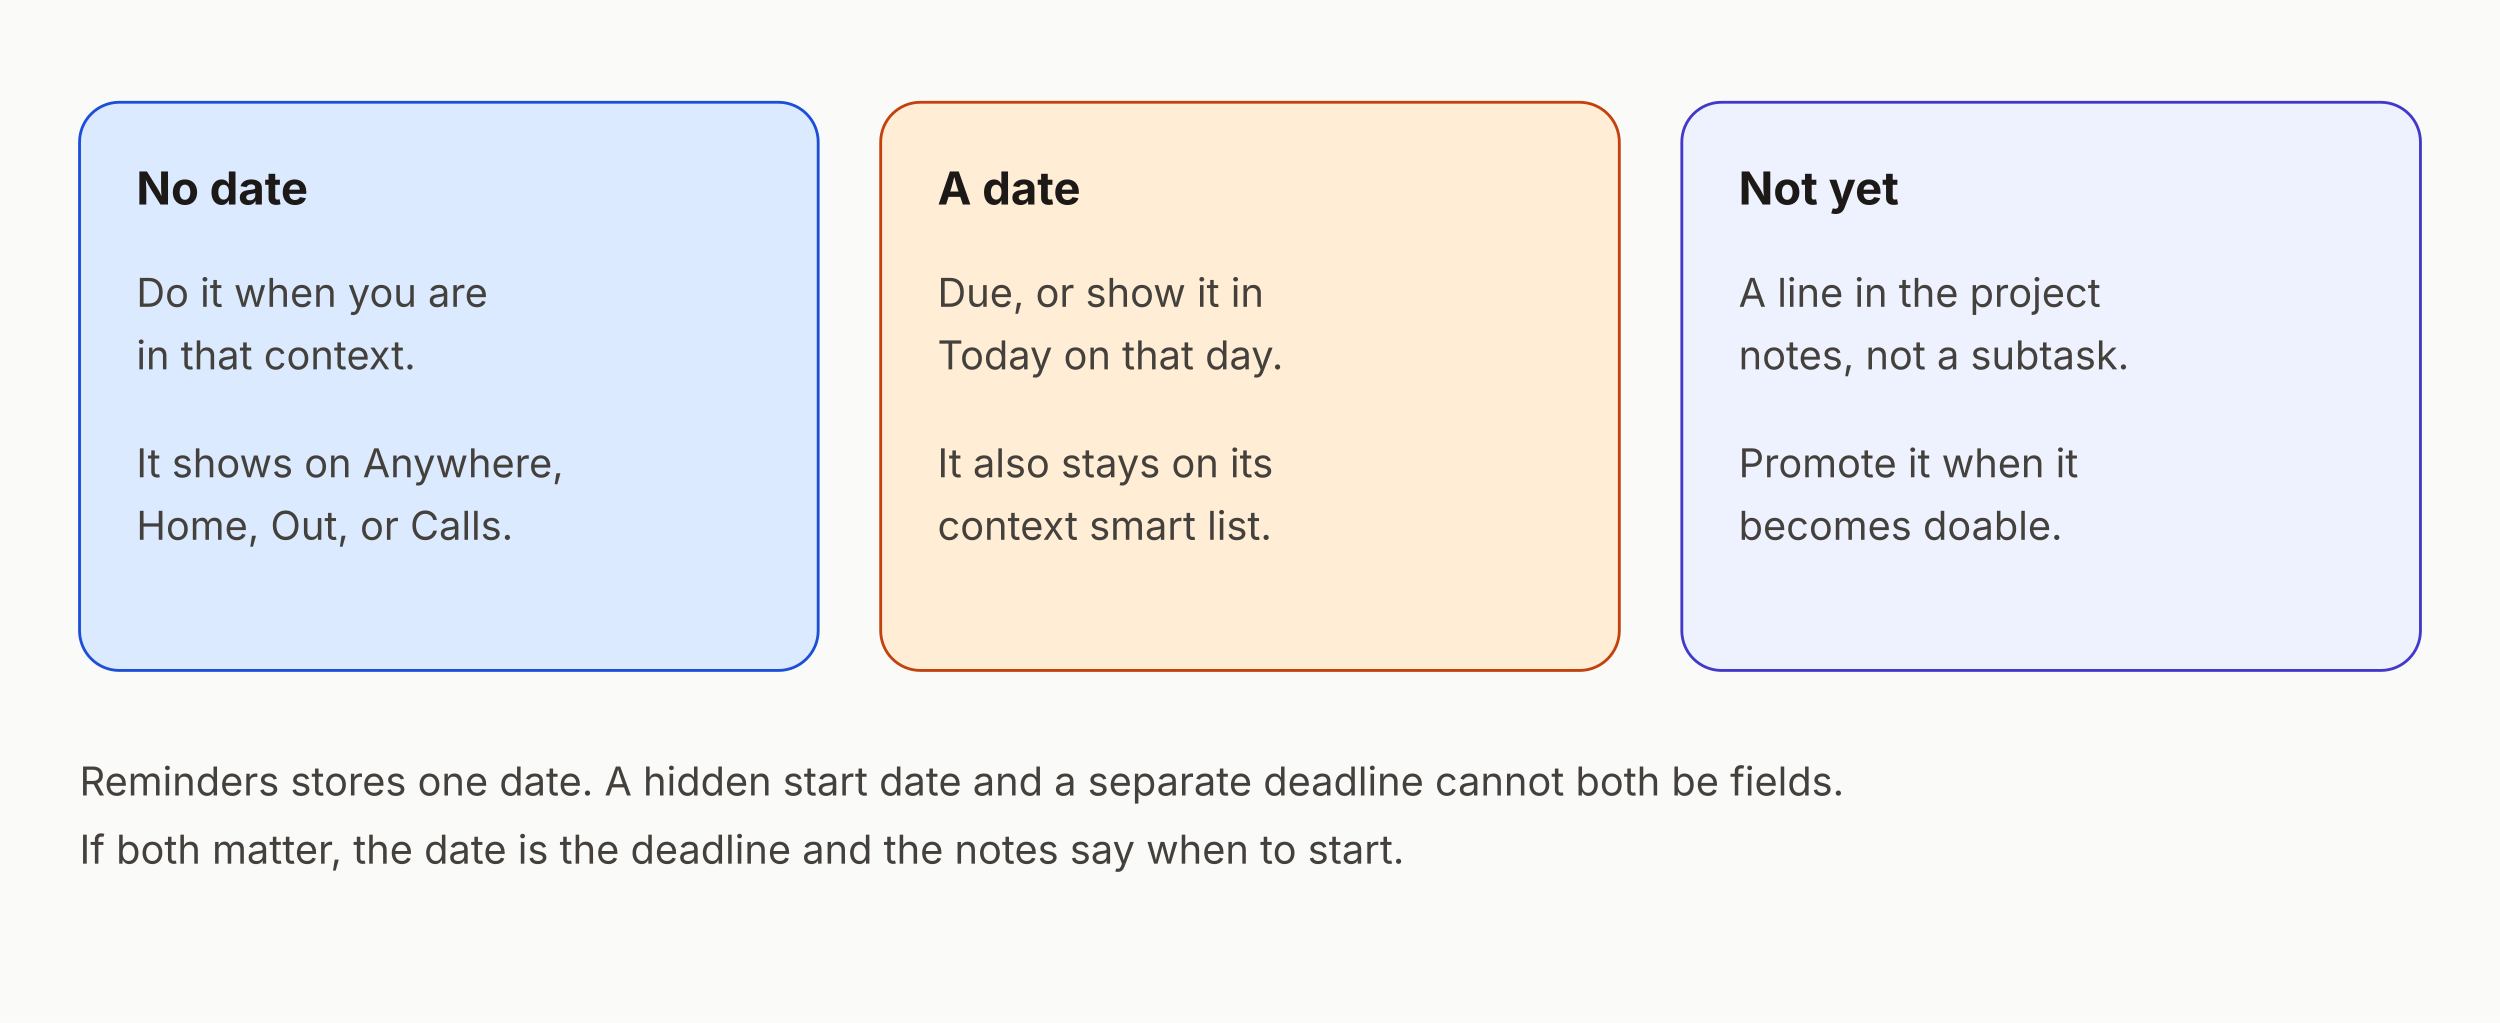
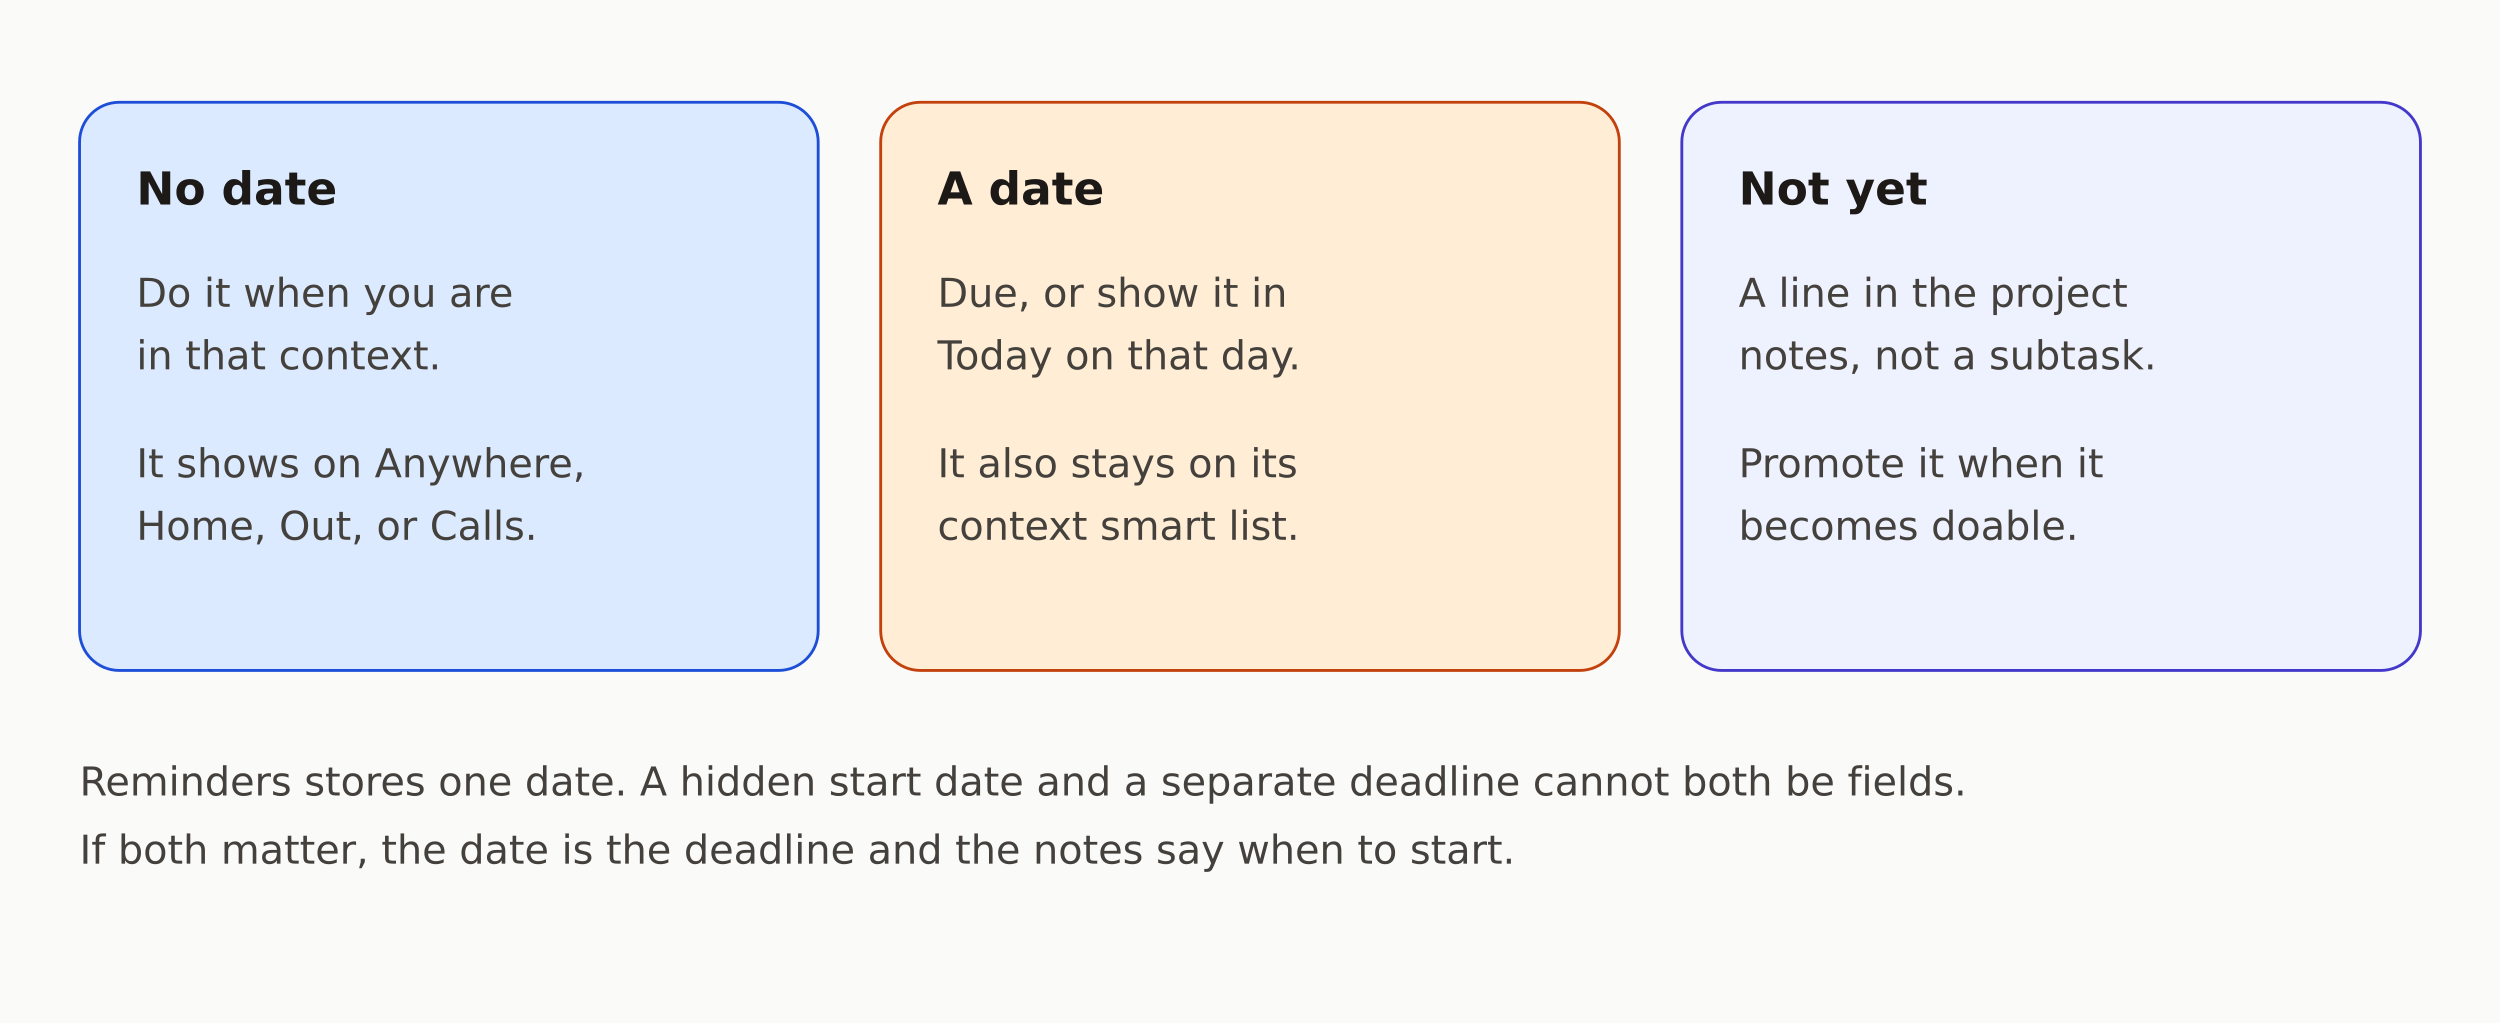
<svg xmlns="http://www.w3.org/2000/svg" width="880" height="360" viewBox="0 0 880 360" role="img" aria-labelledby="title desc">
  <style>
-     text { font-family: -apple-system, BlinkMacSystemFont, "Segoe UI", sans-serif; fill: #1c1917; }
+     text { font-family: "DejaVu Sans", "Liberation Sans", Helvetica, Arial, sans-serif; fill: #1c1917; }
    .h { font-size: 16px; font-weight: 700; }
    .b { font-size: 14px; fill: #44403c; }
  </style>
  <rect width="880" height="360" fill="#fafaf9" />
  <rect x="28" y="36" width="260" height="200" rx="14" fill="#dbeafe" stroke="#1d4ed8" />
  <text class="h" x="48" y="72">No date</text>
  <text class="b" x="48" y="108">Do it when you are</text>
  <text class="b" x="48" y="130">in that context.</text>
  <text class="b" x="48" y="168">It shows on Anywhere,</text>
  <text class="b" x="48" y="190">Home, Out, or Calls.</text>
  <rect x="310" y="36" width="260" height="200" rx="14" fill="#ffedd5" stroke="#c2410c" />
  <text class="h" x="330" y="72">A date</text>
  <text class="b" x="330" y="108">Due, or show it in</text>
  <text class="b" x="330" y="130">Today on that day.</text>
  <text class="b" x="330" y="168">It also stays on its</text>
  <text class="b" x="330" y="190">context smart list.</text>
  <rect x="592" y="36" width="260" height="200" rx="14" fill="#eef2ff" stroke="#4338ca" />
  <text class="h" x="612" y="72">Not yet</text>
  <text class="b" x="612" y="108">A line in the project</text>
  <text class="b" x="612" y="130">notes, not a subtask.</text>
  <text class="b" x="612" y="168">Promote it when it</text>
  <text class="b" x="612" y="190">becomes doable.</text>
  <text class="b" x="28" y="280">Reminders stores one date. A hidden start date and a separate deadline cannot both be fields.</text>
  <text class="b" x="28" y="304">If both matter, the date is the deadline and the notes say when to start.</text>
</svg>
